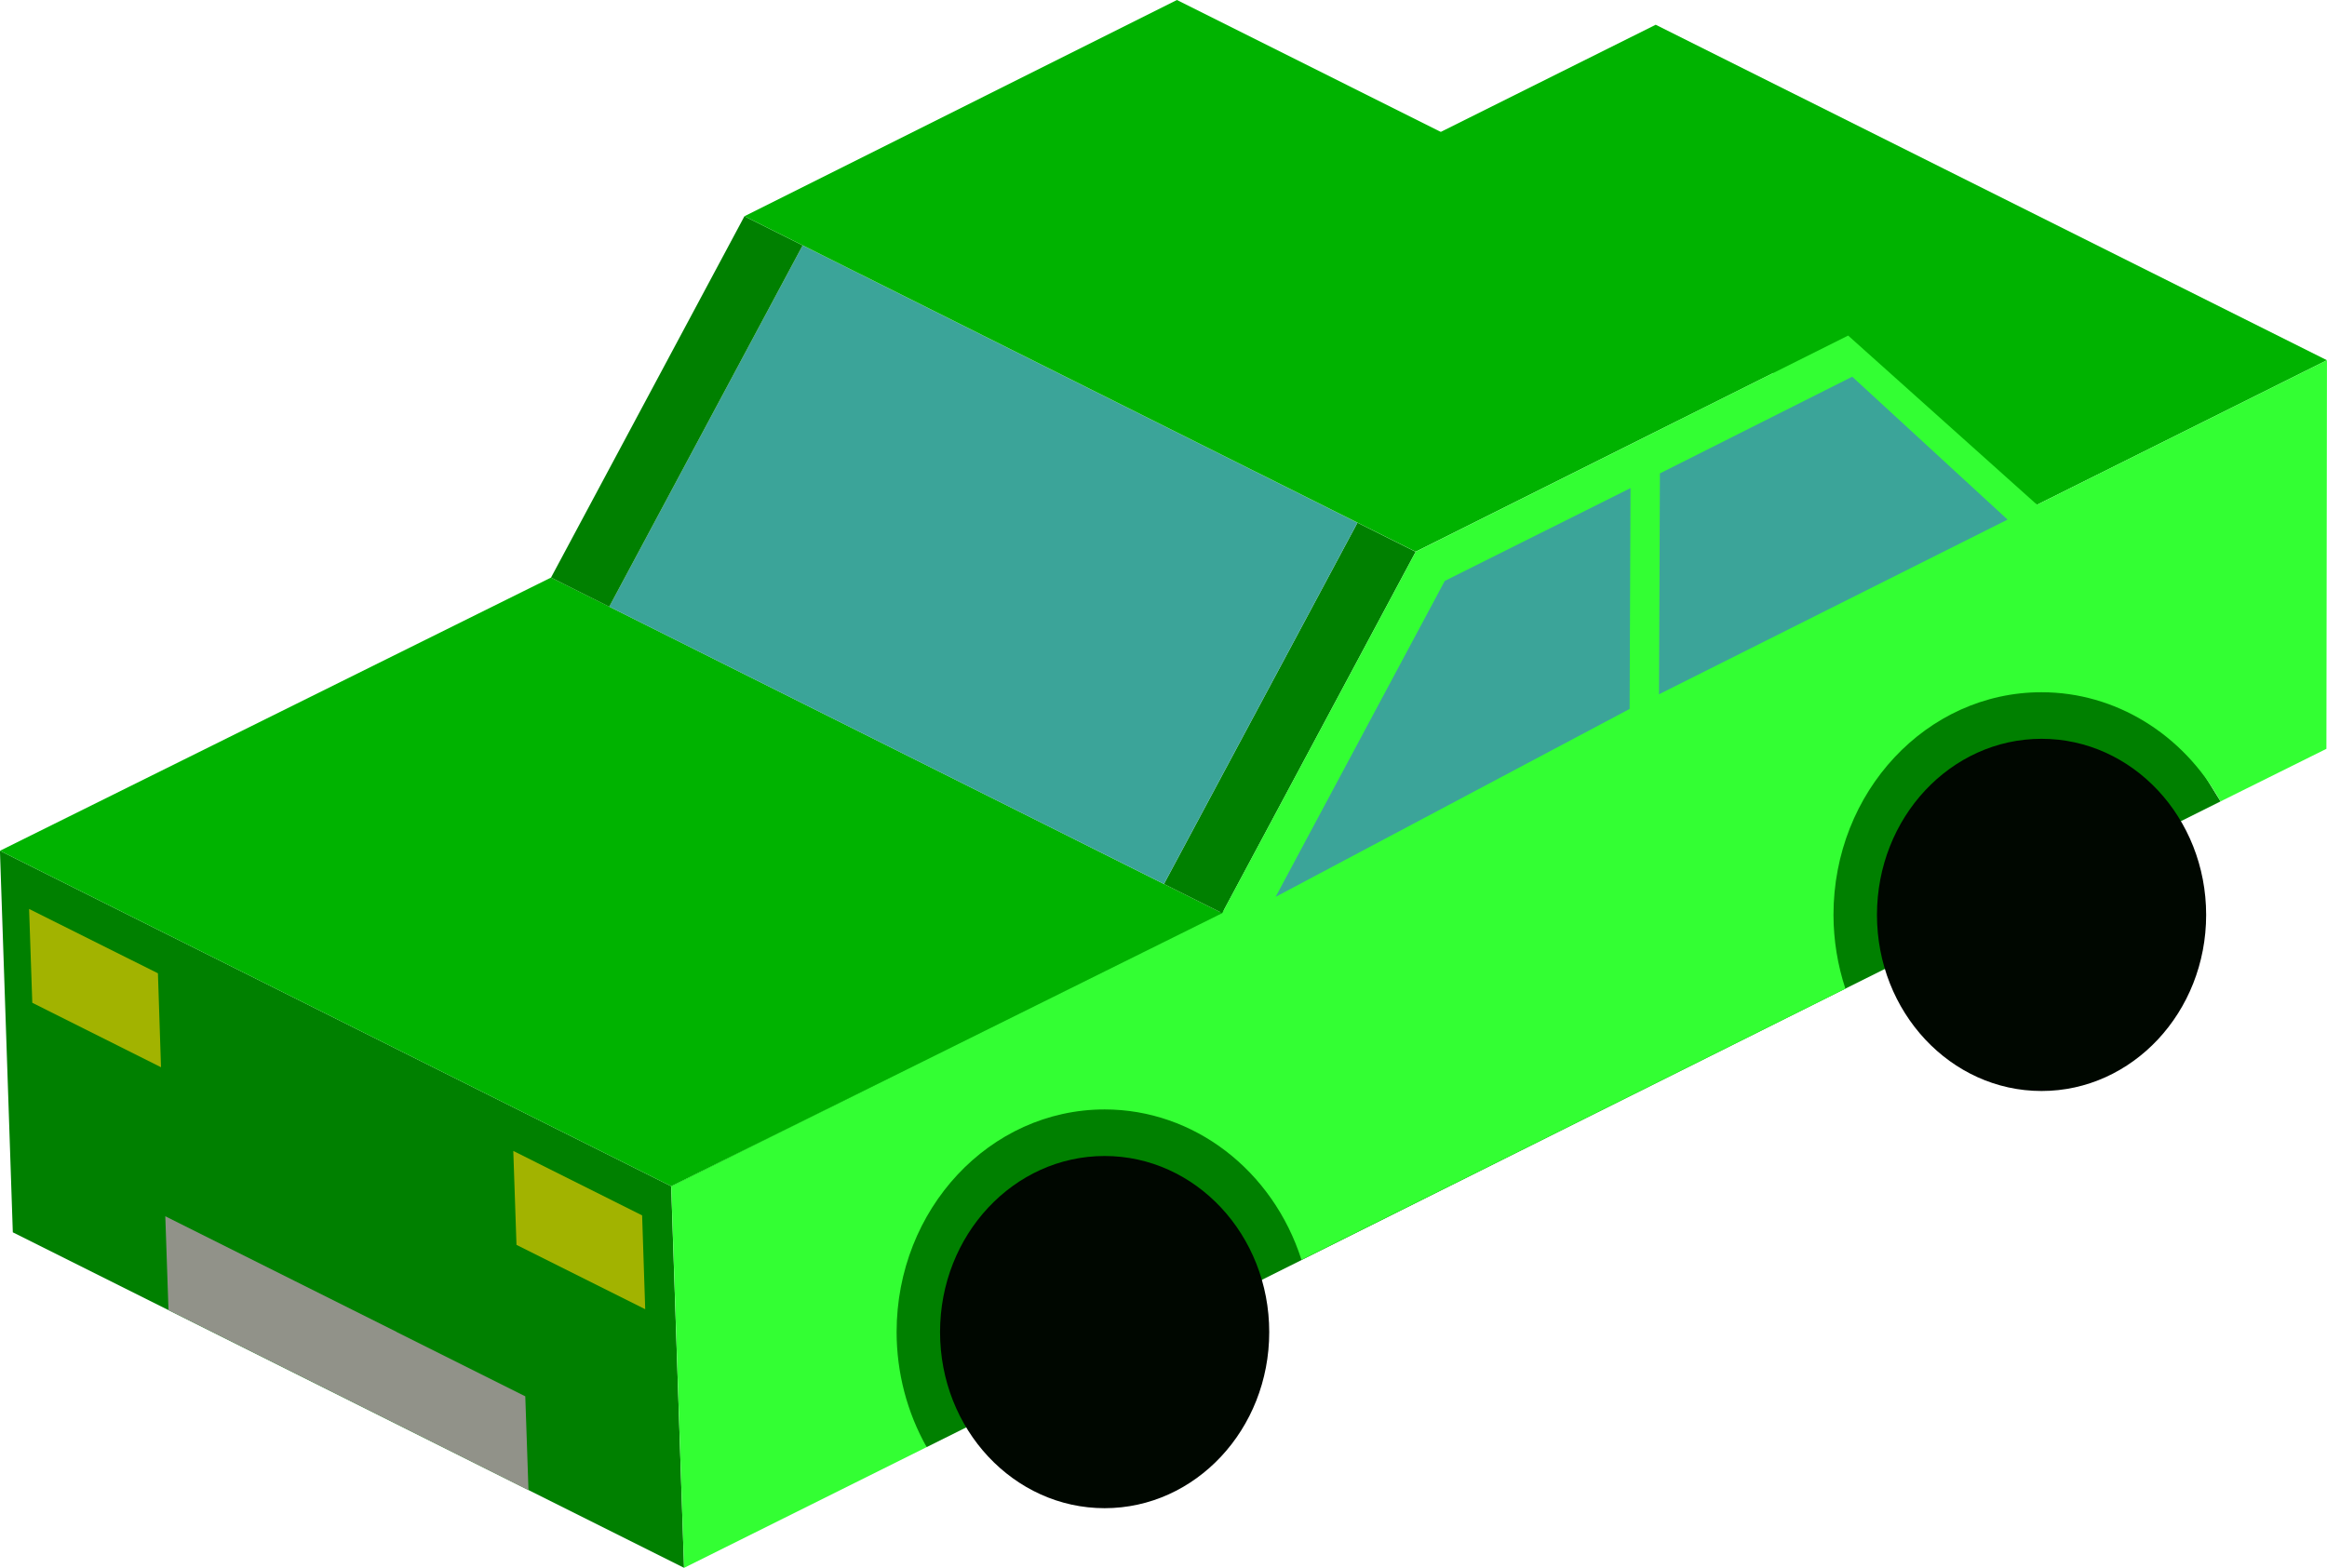
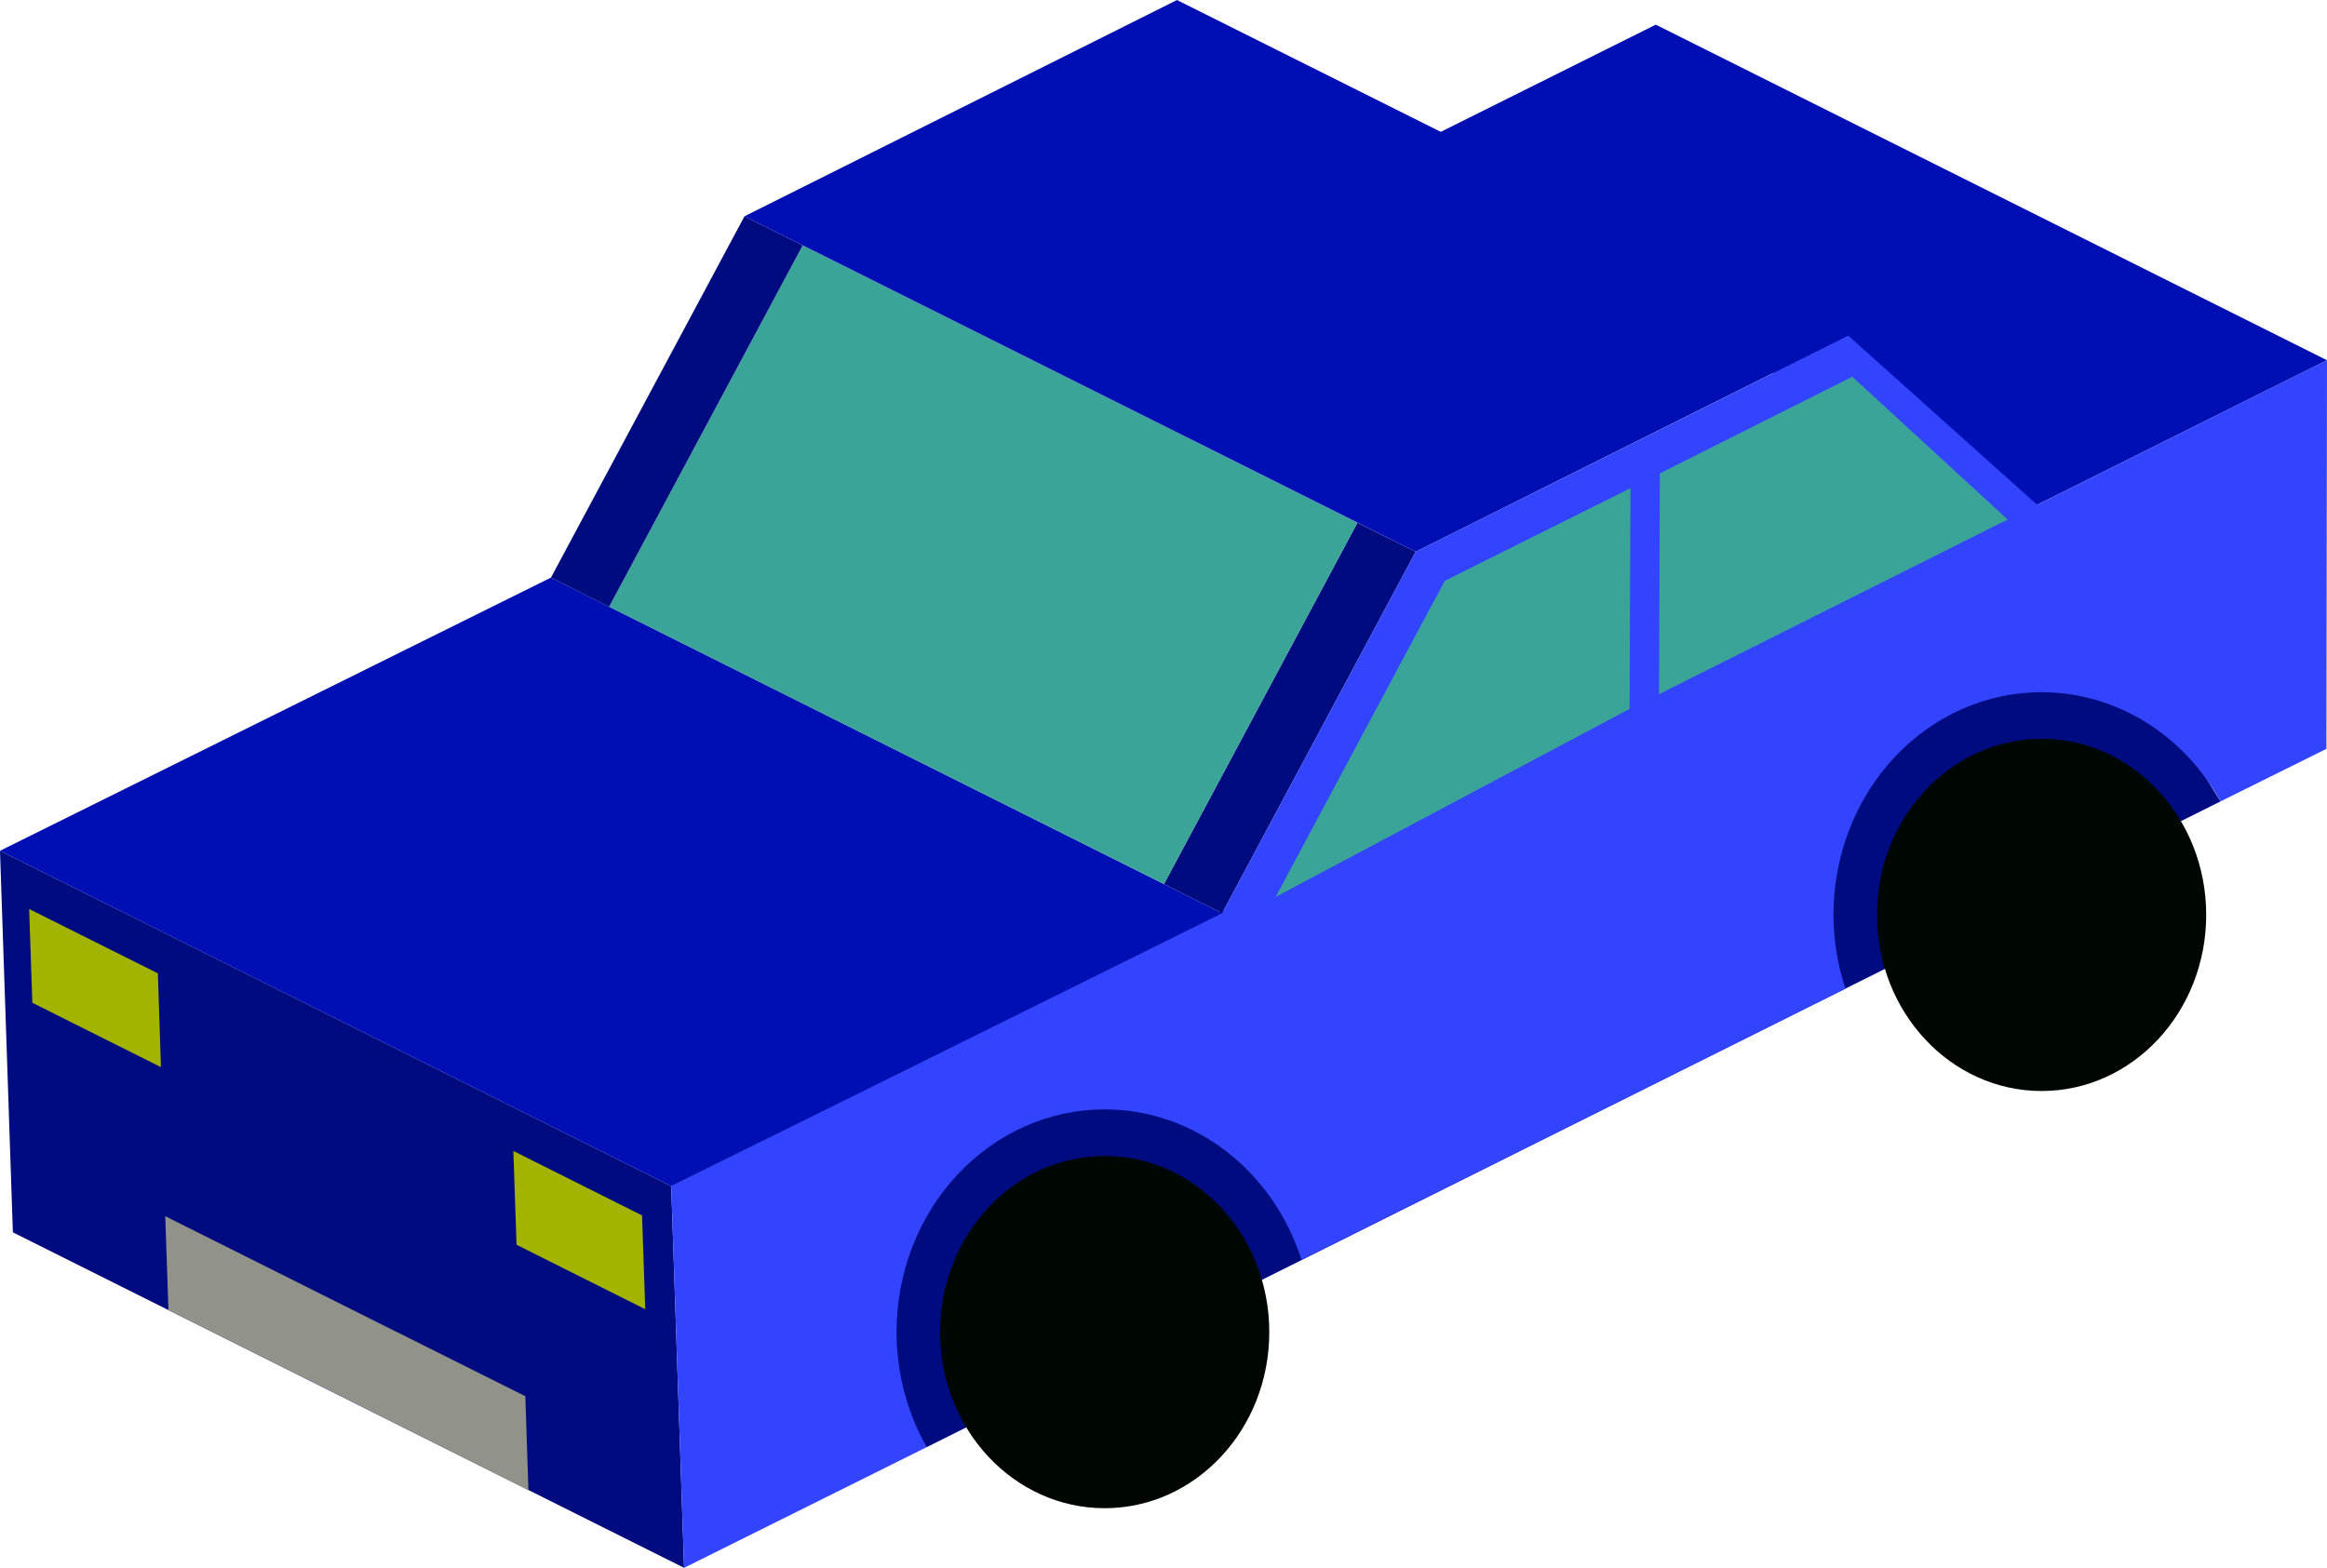
<svg xmlns="http://www.w3.org/2000/svg" width="79.94" height="53.874" viewBox="0 0 21.151 14.254" version="1.1" id="svg5">
  <defs id="defs2" />
  <g id="layer1">
-     <g id="g43478" transform="translate(-6.537476,-18.2612)">
-       <path style="fill:#008000;fill-opacity:1;stroke:none;stroke-width:0.265px;stroke-linecap:butt;stroke-linejoin:miter;stroke-opacity:1" d="M 14.96,31.418 26.721,25.547 25.053,22.85 12.638,29.046 Z" id="path39057" />
-       <path style="fill:#008000;fill-opacity:1;stroke:none;stroke-width:0.265px;stroke-linecap:butt;stroke-linejoin:miter;stroke-opacity:1" d="M 6.537,25.996 12.638,29.046 12.755,32.515 6.654,29.465 Z" id="path33123" />
-       <path style="fill:#00b300;fill-opacity:1;stroke:none;stroke-width:0.265px;stroke-linecap:butt;stroke-linejoin:miter;stroke-opacity:1" d="M 6.537,25.996 11.546,23.512 17.647,26.563 12.638,29.046 Z" id="path33125" />
-       <path id="path33127" style="fill:#008000;fill-opacity:1;stroke:none;stroke-width:0.265px;stroke-linecap:butt;stroke-linejoin:miter;stroke-opacity:1" d="M 18.876,23.013 17.117,26.298 17.647,26.563 19.405,23.278 Z" />
-       <path id="path33129" style="fill:#3ba499;fill-opacity:1;stroke:none;stroke-width:0.265px;stroke-linecap:butt;stroke-linejoin:miter;stroke-opacity:1" d="M 13.833,20.492 12.075,23.777 17.117,26.298 18.876,23.013 Z" />
-       <path id="path33131" style="fill:#008000;fill-opacity:1;stroke:none;stroke-width:0.265px;stroke-linecap:butt;stroke-linejoin:miter;stroke-opacity:1" d="M 13.304,20.227 11.546,23.512 12.075,23.777 13.833,20.492 Z" />
-       <path style="fill:#00b300;fill-opacity:1;stroke:none;stroke-width:0.265px;stroke-linecap:butt;stroke-linejoin:miter;stroke-opacity:1" d="M 13.304,20.227 17.235,18.261 23.336,21.312 19.405,23.277 Z" id="path33133" />
-       <path style="fill:#00b300;fill-opacity:1;stroke:none;stroke-width:0.265px;stroke-linecap:butt;stroke-linejoin:miter;stroke-opacity:1" d="M 18.952,19.8 25.053,22.85 27.688,21.536 21.587,18.486 Z" id="path33135" />
-       <path id="path33121" style="fill:#33ff33;fill-opacity:1;stroke:none;stroke-width:1px;stroke-linecap:butt;stroke-linejoin:miter;stroke-opacity:1" d="M 88.199,80.549 73.342,87.979 66.695,100.395 47.768,109.781 48.209,122.893 56.543,118.744 A 7.147,7.652 0 0 1 55.51,114.793 7.147,7.652 0 0 1 62.658,107.141 7.147,7.652 0 0 1 69.42,112.311 L 88.105,102.992 A 7.147,7.652 0 0 1 87.695,100.455 7.147,7.652 0 0 1 94.844,92.805 7.147,7.652 0 0 1 100.992,96.557 L 104.629,94.75 104.648,81.396 94.689,86.363 Z" transform="scale(0.2645833)" />
-       <ellipse style="fill:#000700;fill-opacity:1;fill-rule:evenodd;stroke:none;stroke-width:0.021;stroke-miterlimit:4;stroke-dasharray:none;stroke-opacity:1" id="ellipse34752" cx="16.578" cy="30.372" rx="1.496" ry="1.601" />
-       <ellipse style="fill:#000700;fill-opacity:1;fill-rule:evenodd;stroke:none;stroke-width:0.021;stroke-miterlimit:4;stroke-dasharray:none;stroke-opacity:1" id="ellipse34931" cx="25.094" cy="26.579" rx="1.496" ry="1.601" />
-       <path id="path34969" style="fill:#a2b300;fill-opacity:1;stroke:none;stroke-width:0.265;stroke-linecap:butt;stroke-linejoin:miter;stroke-miterlimit:4;stroke-dasharray:none;stroke-opacity:1" d="M 11.203,28.725 11.232,29.579 12.402,30.164 12.374,29.311 Z" />
-       <path id="path35479" style="fill:#a2b300;fill-opacity:1;stroke:none;stroke-width:0.265;stroke-linecap:butt;stroke-linejoin:miter;stroke-miterlimit:4;stroke-dasharray:none;stroke-opacity:1" d="M 6.802,26.525 6.831,27.378 8.001,27.964 7.973,27.11 Z" />
-       <path id="path35709" style="fill:#919289;fill-opacity:1;stroke:none;stroke-width:0.265;stroke-linecap:butt;stroke-linejoin:miter;stroke-miterlimit:4;stroke-dasharray:none;stroke-opacity:1" d="M 8.04,29.319 8.069,30.172 9.239,30.757 V 30.757 L 10.171,31.223 11.341,31.809 11.312,30.956 10.142,30.371 V 30.37 H 10.142 L 9.21,29.904 Z" />
-       <path id="path36165" style="fill:#3ba499;fill-opacity:1;stroke:none;stroke-width:1px;stroke-linecap:butt;stroke-linejoin:miter;stroke-opacity:1" d="M 80.722,85.791 74.342,88.979 68.531,99.836 80.692,93.379 Z" transform="scale(0.2645833)" />
-       <path id="path38215" style="fill:#3ba499;fill-opacity:1;stroke:none;stroke-width:0.238px;stroke-linecap:butt;stroke-linejoin:miter;stroke-opacity:1" d="M 21.617,24.573 24.785,22.985 23.373,21.686 21.625,22.565 Z" />
-     </g>
+     <path style="fill:#000b80;fill-opacity:1;stroke:none;stroke-width:0.265px;stroke-linecap:butt;stroke-linejoin:miter;stroke-opacity:1" d="M 8.423,13.157 20.183,7.286 18.516,4.589 6.101,10.785 Z" id="path39057" />
+     <path style="fill:#000b80;fill-opacity:1;stroke:none;stroke-width:0.265px;stroke-linecap:butt;stroke-linejoin:miter;stroke-opacity:1" d="M 0,7.735 6.101,10.785 6.218,14.254 0.117,11.204 Z" id="path33123" />
+     <path style="fill:#000fb3;fill-opacity:1;stroke:none;stroke-width:0.265px;stroke-linecap:butt;stroke-linejoin:miter;stroke-opacity:1" d="M -8.8e-5,7.735 5.008,5.251 11.109,8.302 6.101,10.785 Z" id="path33125" />
+     <path id="path33127" style="fill:#000b80;fill-opacity:1;stroke:none;stroke-width:0.265px;stroke-linecap:butt;stroke-linejoin:miter;stroke-opacity:1" d="M 12.338,4.752 10.58,8.037 11.109,8.302 12.868,5.016 Z" />
+     <path id="path33129" style="fill:#3ba499;fill-opacity:1;stroke:none;stroke-width:0.265px;stroke-linecap:butt;stroke-linejoin:miter;stroke-opacity:1" d="M 7.296,2.231 5.537,5.516 10.58,8.037 12.338,4.752 Z" />
+     <path id="path33131" style="fill:#000b80;fill-opacity:1;stroke:none;stroke-width:0.265px;stroke-linecap:butt;stroke-linejoin:miter;stroke-opacity:1" d="M 6.767,1.966 5.008,5.251 5.537,5.516 7.296,2.231 Z" />
+     <path style="fill:#000fb3;fill-opacity:1;stroke:none;stroke-width:0.265px;stroke-linecap:butt;stroke-linejoin:miter;stroke-opacity:1" d="M 6.767,1.966 10.698,0 16.799,3.05 12.868,5.016 Z" id="path33133" />
+     <path style="fill:#000fb3;fill-opacity:1;stroke:none;stroke-width:0.265px;stroke-linecap:butt;stroke-linejoin:miter;stroke-opacity:1" d="M 12.415,1.538 18.516,4.589 21.151,3.275 15.05,0.224 Z" id="path33135" />
+     <path id="path33121" style="fill:#3344ff;fill-opacity:1;stroke:none;stroke-width:0.265px;stroke-linecap:butt;stroke-linejoin:miter;stroke-opacity:1" d="M 16.799,3.051 12.868,5.016 11.109,8.302 6.101,10.785 6.218,14.254 8.423,13.157 A 1.891,2.024 0 0 1 8.149,12.111 1.891,2.024 0 0 1 10.041,10.086 1.891,2.024 0 0 1 11.83,11.454 L 16.774,8.989 A 1.891,2.024 0 0 1 16.665,8.318 1.891,2.024 0 0 1 18.557,6.293 1.891,2.024 0 0 1 20.183,7.286 L 21.146,6.808 21.151,3.275 18.516,4.589 Z" />
+     <ellipse style="fill:#000700;fill-opacity:1;fill-rule:evenodd;stroke:none;stroke-width:0.021;stroke-miterlimit:4;stroke-dasharray:none;stroke-opacity:1" id="ellipse34752" cx="10.041" cy="12.111" rx="1.496" ry="1.601" />
+     <ellipse style="fill:#000700;fill-opacity:1;fill-rule:evenodd;stroke:none;stroke-width:0.021;stroke-miterlimit:4;stroke-dasharray:none;stroke-opacity:1" id="ellipse34931" cx="18.557" cy="8.318" rx="1.496" ry="1.601" />
+     <path id="path34969" style="fill:#a2b300;fill-opacity:1;stroke:none;stroke-width:0.265;stroke-linecap:butt;stroke-linejoin:miter;stroke-miterlimit:4;stroke-dasharray:none;stroke-opacity:1" d="M 4.666,10.464 4.695,11.317 5.865,11.903 5.836,11.05 Z" />
+     <path id="path35479" style="fill:#a2b300;fill-opacity:1;stroke:none;stroke-width:0.265;stroke-linecap:butt;stroke-linejoin:miter;stroke-miterlimit:4;stroke-dasharray:none;stroke-opacity:1" d="M 0.265,8.264 0.294,9.117 1.463,9.702 1.435,8.849 Z" />
+     <path id="path35709" style="fill:#919289;fill-opacity:1;stroke:none;stroke-width:0.265;stroke-linecap:butt;stroke-linejoin:miter;stroke-miterlimit:4;stroke-dasharray:none;stroke-opacity:1" d="M 1.502,11.057 1.531,11.911 2.701,12.496 V 12.495 L 3.633,12.962 4.803,13.548 4.775,12.694 3.605,12.109 V 12.109 H 3.604 L 2.673,11.643 Z" />
+     <path id="path36165" style="fill:#3ba499;fill-opacity:1;stroke:none;stroke-width:0.265px;stroke-linecap:butt;stroke-linejoin:miter;stroke-opacity:1" d="M 14.82,4.438 13.132,5.281 11.595,8.154 14.812,6.445 Z" />
+     <path id="path38215" style="fill:#3ba499;fill-opacity:1;stroke:none;stroke-width:0.238px;stroke-linecap:butt;stroke-linejoin:miter;stroke-opacity:1" d="M 15.08,6.311 18.248,4.723 16.836,3.425 15.087,4.304 Z" />
  </g>
</svg>
